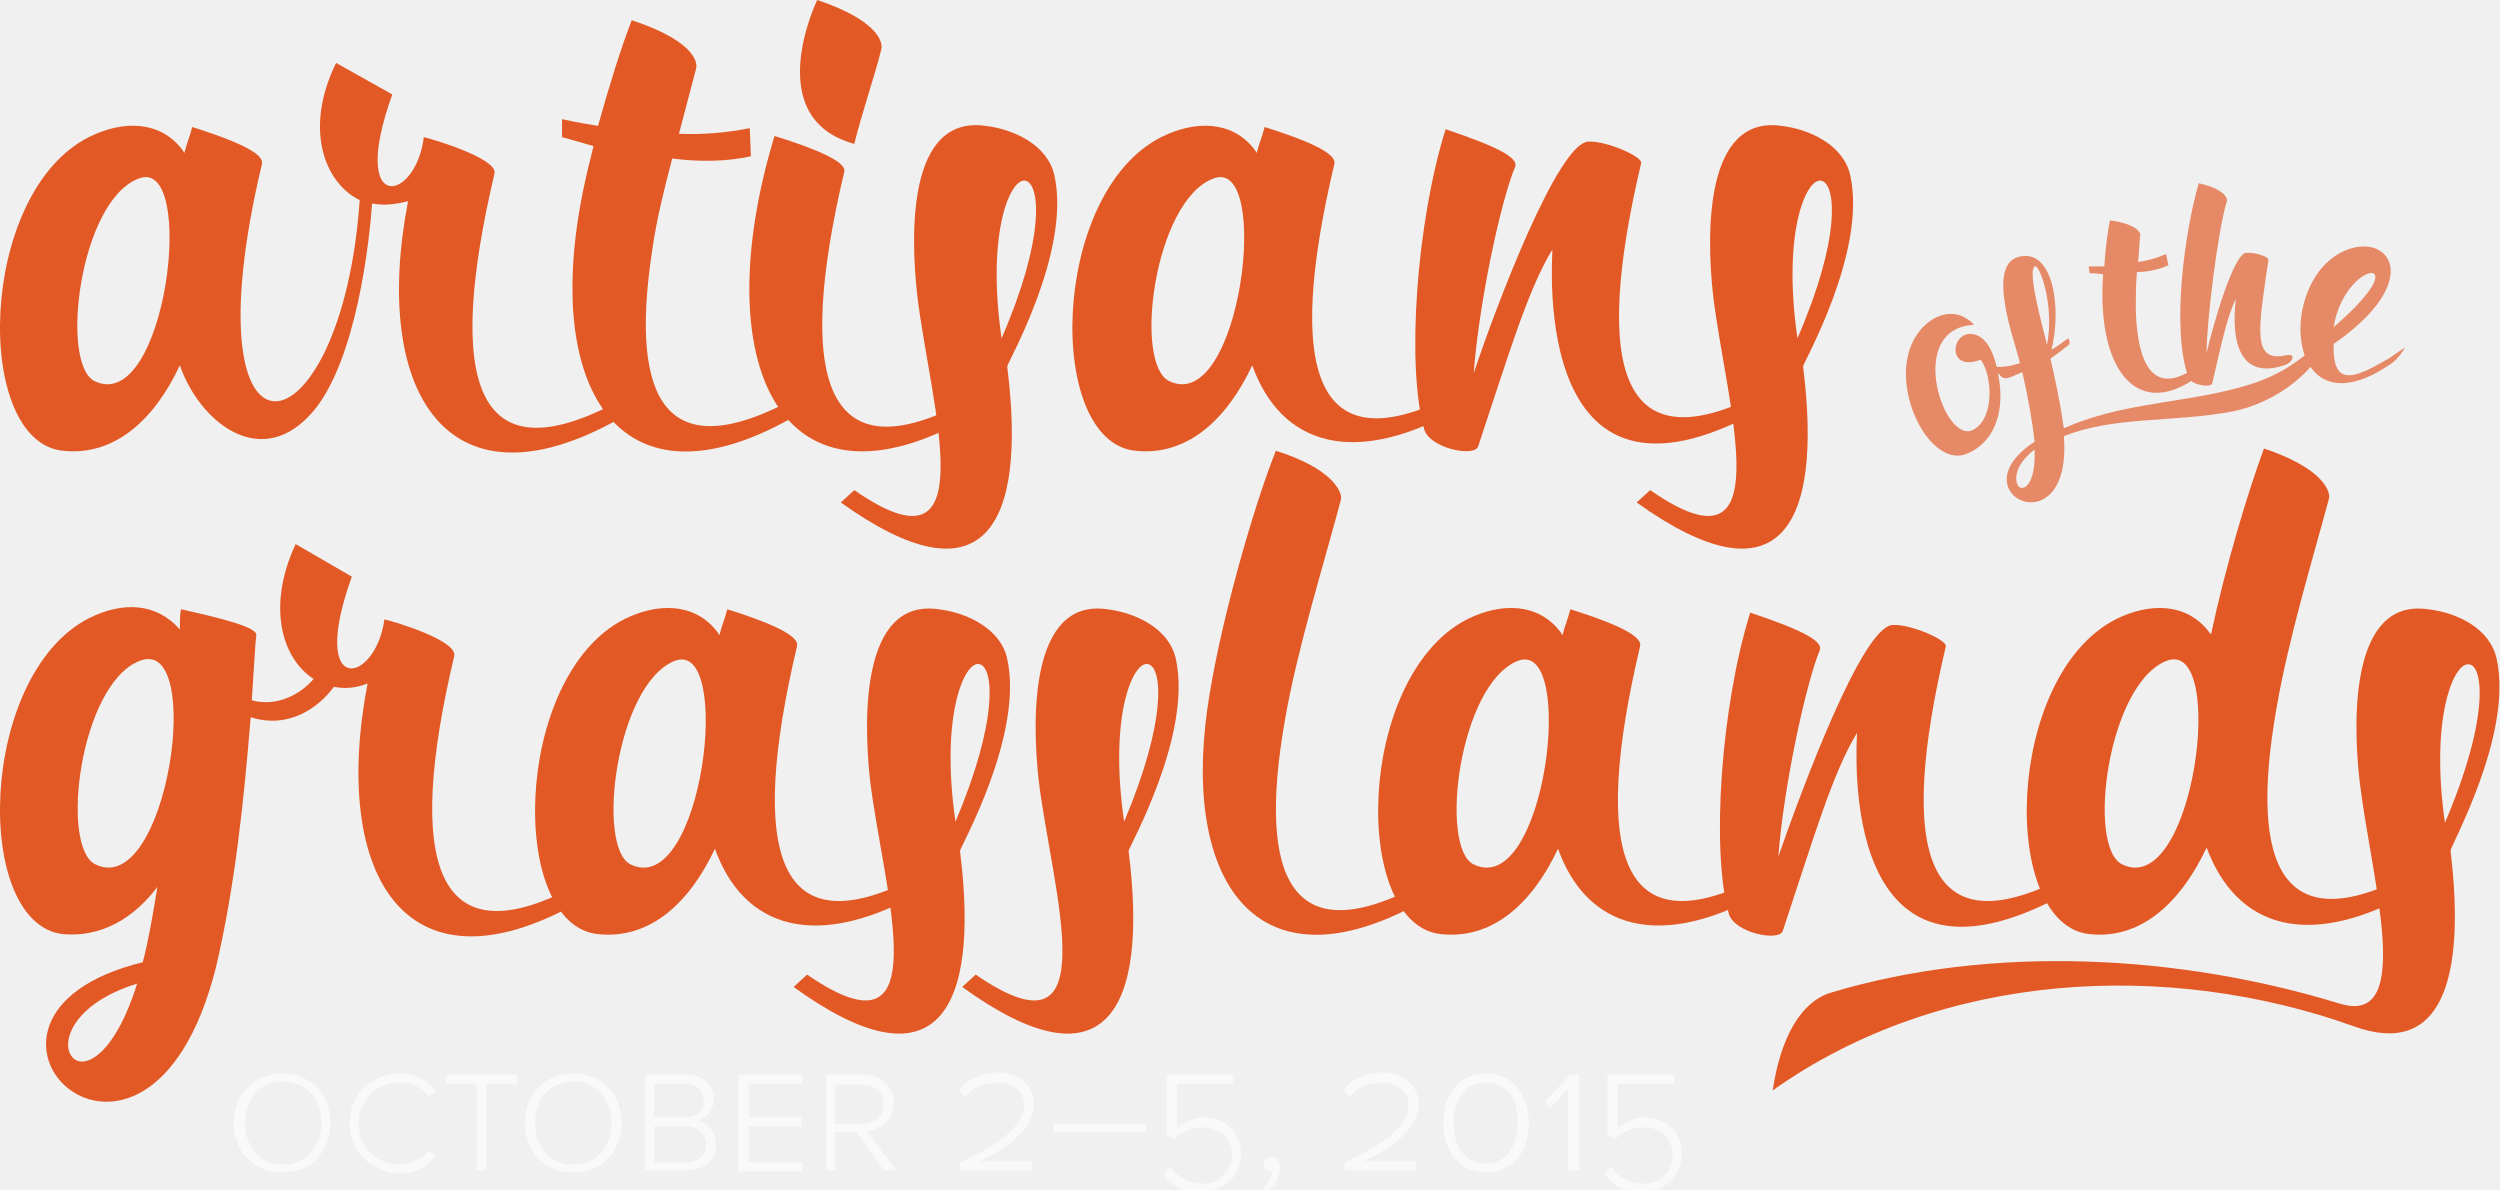
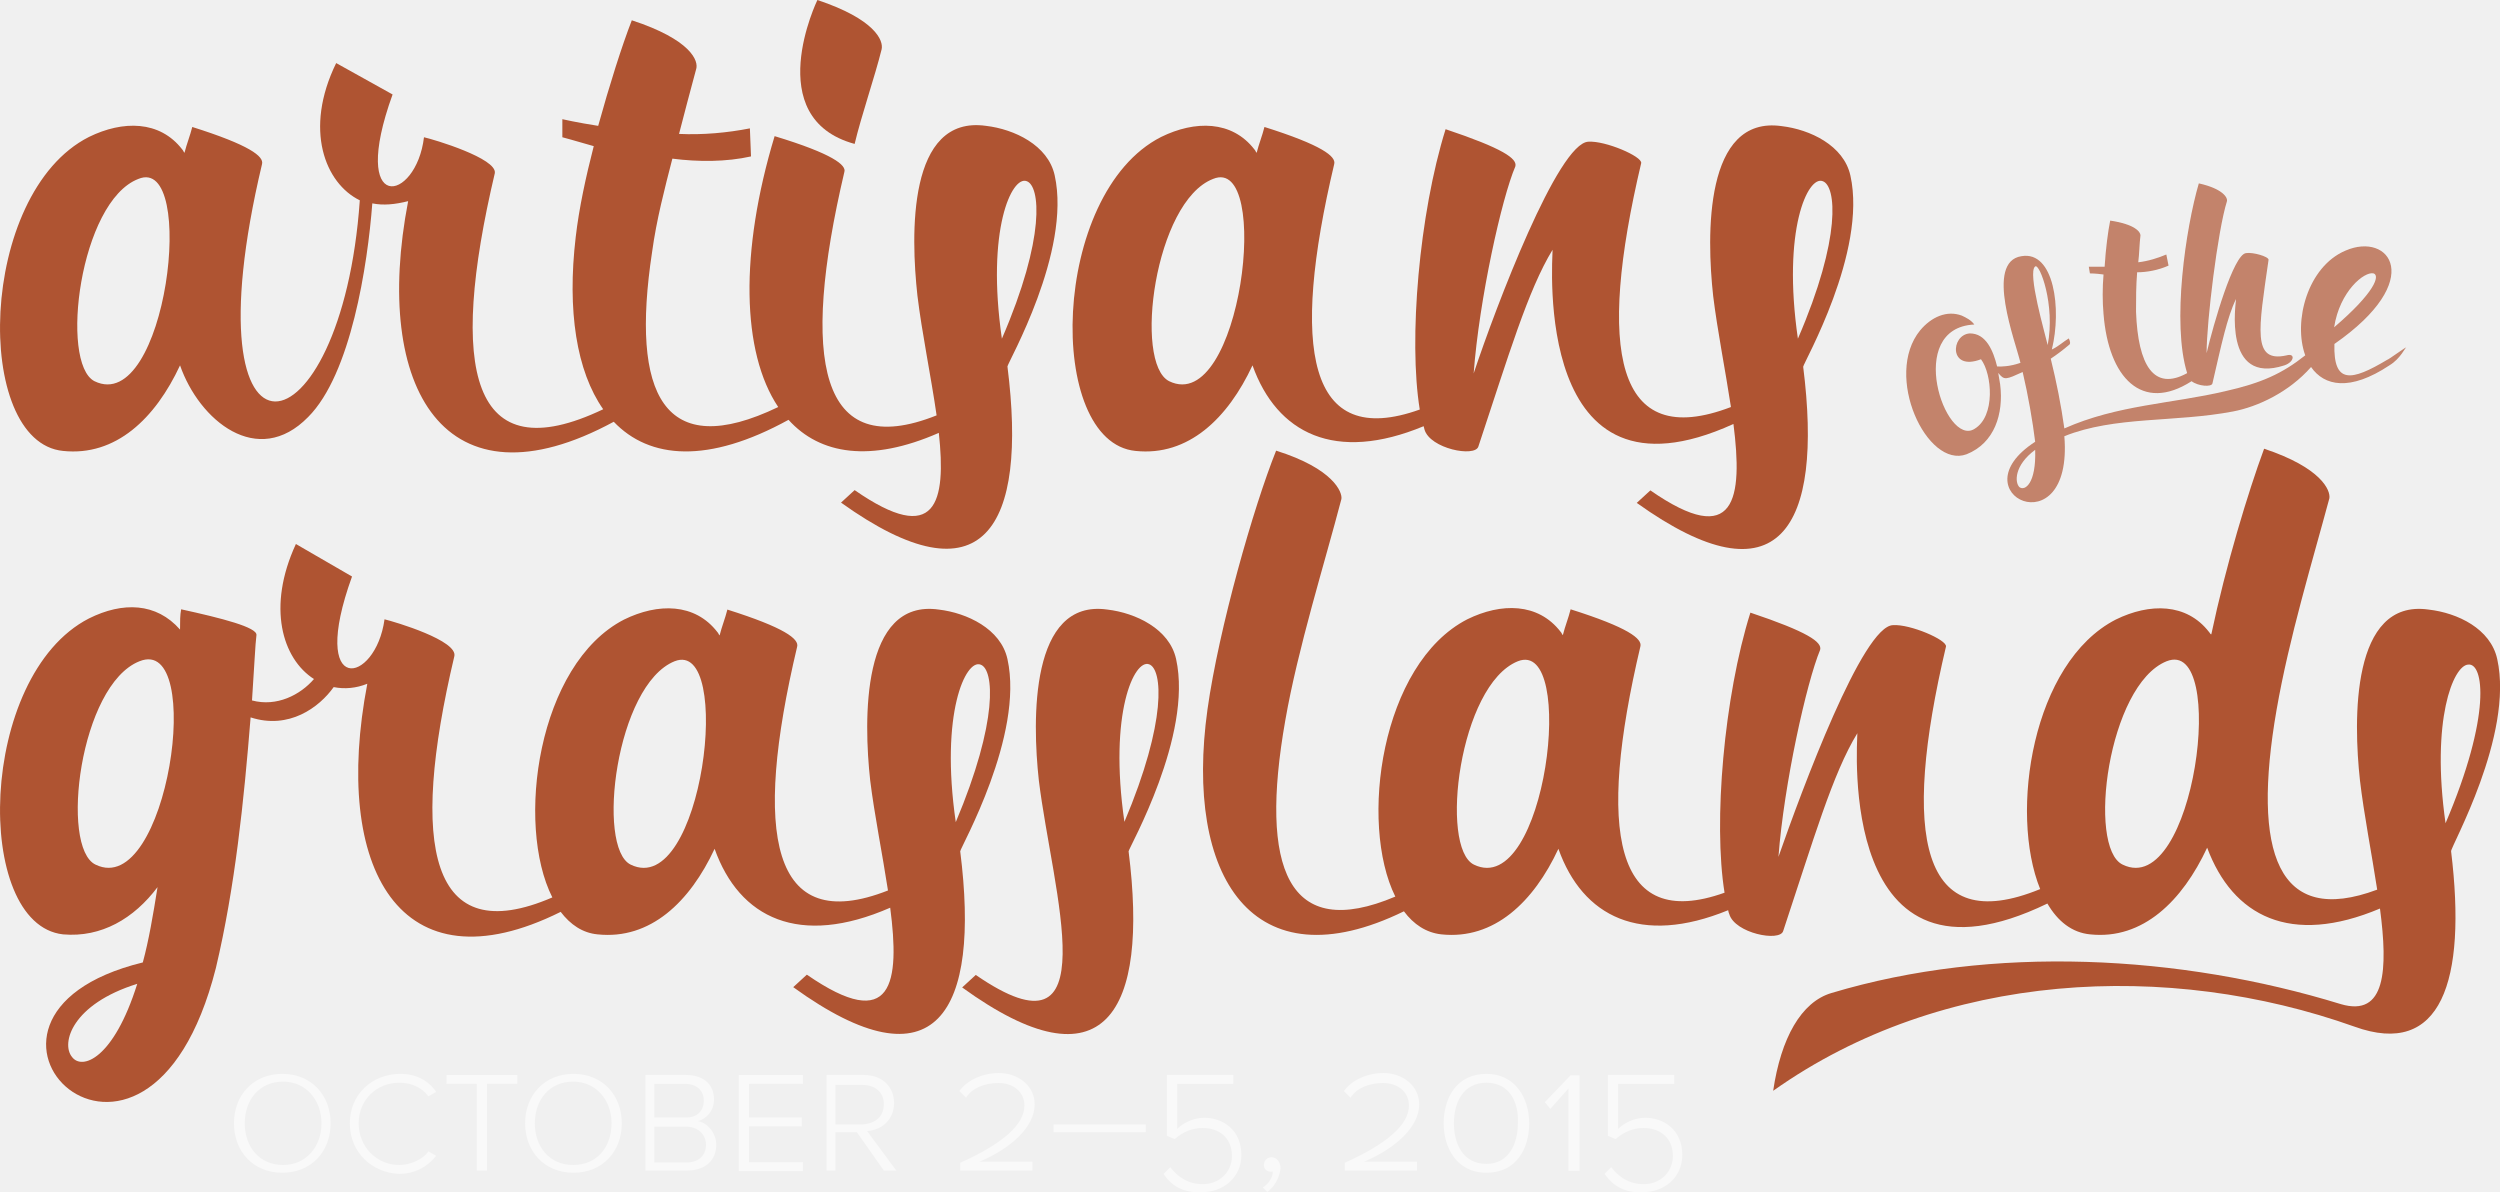
- <svg xmlns="http://www.w3.org/2000/svg" version="1.1" id="Layer_1" x="0px" y="0px" viewBox="0 0 222.4 105.8" enable-background="new 0 0 222.4 105.8" xml:space="preserve">
+ <svg xmlns="http://www.w3.org/2000/svg" version="1.1" id="Layer_1" x="0px" y="0px" viewBox="0 235.9 899.8 429" enable-background="new 0 235.9 899.8 429" xml:space="preserve">
  <g>
-     <g>
-       <path fill="#E25926" d="M33.1,18.1c-0.4,5.5-1.9,15.2-5.7,19c-4.5,4.6-9.7,0.3-11.4-4.6c-2.2,4.7-5.7,8.1-10.4,7.6    c-8-0.8-7.6-22.9,2.3-27.9c3-1.5,6.3-1.5,8.3,1.1c0.1,0.1,0.1,0.2,0.2,0.3c0.2-0.8,0.5-1.5,0.7-2.3c5.1,1.6,6.4,2.6,6.2,3.3    c-6.9,29,7.1,26.2,8.7,3.2c-3.1-1.5-5-6.3-2.1-12.2l5,2.8c-3.9,10.8,2.1,9.6,2.8,3.8c0.9,0.2,6.5,1.9,6.3,3.2    c-4.3,18.2-2,27.4,11.2,20.2l0.5,1.3c-15.8,9.3-22.7-1.9-19.4-19C35.1,18.2,34.1,18.3,33.1,18.1z M8.4,33.9    c6.4,3.1,9.2-20.2,3.9-18C7.1,17.9,5.3,32.3,8.4,33.9z" />
-       <path fill="#E25926" d="M71.1,36.8c-14.7,8.7-21.7-0.5-19.9-15.7c0.3-2.6,0.9-5.4,1.6-8.1c-1.7-0.5-2.8-0.8-2.8-0.8L50,10.6    c0,0,1.3,0.3,3.2,0.6c1-3.6,2.1-7.1,3-9.4c5.2,1.7,6,3.6,5.7,4.4c-0.5,1.9-1,3.8-1.5,5.7c2.1,0.1,4.3-0.1,6.3-0.5l0.1,2.5    c-2.2,0.5-4.7,0.5-7,0.2c-0.7,2.7-1.4,5.4-1.8,8.3c-2,13.3,1.3,19.2,12.6,13.1L71.1,36.8z" />
-       <path fill="#E25926" d="M86.8,36.8c-17.5,10.3-24-4.6-17.9-24.7c5.2,1.6,6.4,2.6,6.2,3.2c-4.3,18.2-1.9,27.4,11.2,20.2L86.8,36.8z     M72.7,0c5.1,1.7,5.9,3.6,5.7,4.4c-0.6,2.4-1.8,5.9-2.4,8.4C67.6,10.5,72.7,0,72.7,0z" />
-       <path fill="#E25926" d="M87.7,11.2c2.5,0.3,5.5,1.7,6.1,4.4c1.5,6.8-4.2,16.7-4.2,17c1.8,14.3-2.1,21.2-14.8,12.1l1.2-1.1    c11.8,8.2,6.8-7.4,5.6-17.3C81,20.9,80.7,10.2,87.7,11.2z M91.3,16.1c-1.3-0.5-3.6,4.3-2.2,14C93,21.1,92.5,16.5,91.3,16.1z" />
-       <path fill="#E25926" d="M130.4,36c-10,5.9-16.5,3.5-19-3.5c-2.2,4.7-5.7,8.1-10.4,7.6c-8-0.8-7.6-22.9,2.3-27.9    c3-1.5,6.3-1.5,8.3,1.1c0.1,0.1,0.1,0.2,0.2,0.3c0.2-0.8,0.5-1.5,0.7-2.3c5.1,1.6,6.4,2.6,6.2,3.3c-4.3,18.2-2,27.3,11.2,20.2    L130.4,36z M104,33.9c6.4,3.1,9.2-20.2,3.9-18C102.7,17.9,100.8,32.3,104,33.9z" />
-       <path fill="#E25926" d="M157.6,35.9c-21.5,12.7-19.5-12.6-19.5-13.7c-2.2,3.6-3.9,9.4-6.6,17.5c-0.3,1-4.3,0.2-4.8-1.5    c-1.6-5.6-0.7-18.4,1.9-26.7c5.1,1.7,6.4,2.6,6.2,3.3c-1.2,2.8-3.2,11.8-3.7,18.4c2-6,7.5-20.5,10.2-20.6c1.5-0.1,4.8,1.3,4.7,1.9    c-4.3,18.2-2,27.3,11.2,20.2L157.6,35.9z" />
-       <path fill="#E25926" d="M158.5,11.2c2.5,0.3,5.5,1.7,6.1,4.4c1.5,6.8-4.2,16.7-4.2,17c1.8,14.3-2.1,21.2-14.8,12.1l1.2-1.1    c11.8,8.2,6.8-7.4,5.6-17.3C151.8,20.9,151.6,10.2,158.5,11.2z M162.1,16.1c-1.3-0.5-3.6,4.3-2.2,14    C163.8,21.1,163.3,16.5,162.1,16.1z" />
-     </g>
-     <g>
-       <path fill="#E25926" d="M29.7,61.1c-1.3,1.8-4,3.8-7.4,2.7c-0.6,7.4-1.4,15.1-3.1,22.3c-6.2,24.5-26.5,4.4-6.5-0.5    c0.5-1.9,0.9-4.2,1.3-6.7c-2.1,2.8-5,4.5-8.4,4.2c-8-0.9-7.6-23,2.3-28.1c3-1.5,6-1.4,8.1,1c0-0.7,0-1.3,0.1-1.8    c3.6,0.8,6.8,1.6,6.7,2.3c-0.1,0.7-0.2,2.9-0.4,5.8c2.2,0.6,4.3-0.5,5.5-1.9c-2.8-1.8-4.2-6.4-1.6-12l5,2.9    c-3.9,10.8,2.1,9.6,2.9,3.8c0.9,0.2,6.6,1.9,6.2,3.3c-4.3,18.1-1.9,27.4,11.2,20.2l0.5,1.3c-15.9,9.4-22.7-1.9-19.4-19.1    C31.7,61.2,30.7,61.3,29.7,61.1z M6.4,94c0.9,1.2,3.7,0.2,5.8-6.5C6.4,89.3,5.4,92.8,6.4,94z M8.5,76.9c6.4,3.1,9.8-20.5,3.9-18.1    C7.1,60.9,5.3,75.4,8.5,76.9z" />
-       <path fill="#E25926" d="M82.6,79c-10,5.9-16.5,3.5-19-3.5c-2.2,4.7-5.7,8.1-10.4,7.6c-8-0.8-7.6-22.9,2.3-28    c3-1.5,6.3-1.5,8.3,1.1c0.1,0.1,0.1,0.2,0.2,0.3c0.2-0.8,0.5-1.5,0.7-2.3c5.1,1.6,6.4,2.6,6.2,3.3c-4.3,18.2-2,27.4,11.2,20.2    L82.6,79z M56.1,76.9c6.4,3.1,9.2-20.2,3.9-18.1C54.8,60.9,53,75.4,56.1,76.9z" />
-       <path fill="#E25926" d="M83.5,54.2c2.5,0.3,5.5,1.7,6.1,4.4c1.5,6.8-4.2,16.8-4.2,17.1c1.8,14.3-2.1,21.3-14.8,12.1l1.2-1.1    c11.9,8.2,6.8-7.4,5.6-17.3C76.8,64,76.6,53.2,83.5,54.2z M87.2,59.1c-1.3-0.5-3.6,4.3-2.2,14C88.8,64.1,88.4,59.5,87.2,59.1z" />
-       <path fill="#E25926" d="M98.5,54.2c2.5,0.3,5.5,1.7,6.1,4.4c1.5,6.8-4.2,16.8-4.2,17.1c1.8,14.3-2.1,21.3-14.8,12.1l1.2-1.1    c11.9,8.2,6.8-7.4,5.6-17.3C91.8,64,91.6,53.2,98.5,54.2z M102.2,59.1c-1.3-0.5-3.6,4.3-2.2,14C103.8,64.1,103.4,59.5,102.2,59.1z    " />
-       <path fill="#E25926" d="M127.2,79.8c-15.1,8.9-22-1-19.8-16.7c1-7.2,4.1-18,6.1-23c5.1,1.6,5.9,3.7,5.8,4.3    c-1.5,5.7-3.9,13.3-5,19.7c-2.5,14.3,0.7,20.8,12.4,14.4L127.2,79.8z" />
-       <path fill="#E25926" d="M157.6,79c-10,5.9-16.5,3.5-19-3.5c-2.2,4.7-5.7,8.1-10.4,7.6c-8-0.8-7.6-22.9,2.3-28    c3-1.5,6.3-1.5,8.3,1.1c0.1,0.1,0.1,0.2,0.2,0.3c0.2-0.8,0.5-1.5,0.7-2.3c5.1,1.6,6.4,2.6,6.2,3.3c-4.3,18.2-2,27.4,11.2,20.2    L157.6,79z M131.1,76.9c6.4,3.1,9.2-20.2,3.9-18.1C129.8,60.9,128,75.4,131.1,76.9z" />
-       <path fill="#E25926" d="M184.8,78.9c-21.6,12.7-19.6-12.7-19.6-13.7c-2.2,3.6-3.9,9.5-6.6,17.6c-0.3,1-4.3,0.2-4.8-1.5    c-1.6-5.6-0.7-18.5,1.9-26.8c5.1,1.7,6.4,2.6,6.2,3.3c-1.2,2.9-3.2,11.9-3.7,18.4c2.1-6,7.5-20.6,10.2-20.6    c1.5-0.1,4.8,1.3,4.7,1.9c-4.3,18.2-2,27.4,11.2,20.2L184.8,78.9z" />
-       <path fill="#E25926" d="M215.4,78.9c-10.1,6-16.5,3.5-19.1-3.5c-2.2,4.7-5.7,8.2-10.4,7.7c-8-0.8-7.6-22.9,2.3-28    c3-1.5,6.3-1.5,8.3,1.1c0.1,0.1,0.1,0.2,0.2,0.2c1.3-6.1,3.3-12.7,4.7-16.5c5.1,1.7,5.9,3.7,5.8,4.4c-1.5,5.6-3.6,12.4-4.7,18.8    c-2.5,14.3,0.7,20.8,12.4,14.4L215.4,78.9z M188.8,76.9c6.4,3.1,9.4-20.3,3.9-18.1C187.5,60.9,185.6,75.4,188.8,76.9z" />
-       <path fill="#E25926" d="M216,54.2c2.6,0.3,5.5,1.7,6.1,4.4c1.5,6.8-4.2,16.8-4.1,17.1c1.4,11.6-0.9,18.4-8.6,15.6    c-16.5-5.9-36.6-5-51.7,5.7c0.7-4.7,2.5-7.9,5.2-8.7c14.3-4.3,31-3.4,45.3,1c6.7,2,2.7-11.3,1.7-19.9    C209.3,64,209.1,53.2,216,54.2z M219.5,59.1c-1.3,0.1-3.3,4.9-2,14.1C221.6,63.6,220.9,58.9,219.5,59.1z" />
-     </g>
-     <g opacity="0.68">
-       <path fill="#E25926" d="M175.6,38.2c1.9-1.1,1.6-4.9,0.6-6.2c-2.9,1.1-2.7-2.2-1-2.3c2,0,2.5,3,2.7,4.5c0.3,2.6-0.5,5.2-3,6.2    c-3.5,1.3-7.4-7-4.1-11c1-1.2,2.4-1.8,3.7-1.3c0.4,0.2,0.8,0.4,1.1,0.8C169.4,29.2,173,39.8,175.6,38.2z" />
-       <path fill="#E25926" d="M197.9,34.8c4.4-1,6.3-2.2,9.6-5.4c-1.6,4.3-5.8,6.6-8.9,7.2c-5.2,1-10.5,0.4-15,2.2    c0.8,10.1-9.7,5.1-2.6,0.5c-0.2-1.8-0.6-4.1-1.1-6.2c-1.8,0.8-1.6,0.8-2.6-0.5c0,0,1,0.2,2.4-0.3c-0.4-1.8-3.2-9,0.1-9.5    c2.9-0.5,3.6,4.7,2.7,8.3c0.6-0.3,1-0.7,1.5-1c0.1,0.2,0.2,0.5,0,0.6c-0.5,0.4-1,0.8-1.6,1.2c0.5,2.1,0.9,4.1,1.2,6.2    C188.3,36,193.2,35.9,197.9,34.8z M179.6,43.3c0.5,0.4,1.5-0.3,1.4-3.3C179.1,41.4,179.2,42.9,179.6,43.3z M181,23.7    c-0.7,0.5,0.9,6,1.1,7C182.8,27.1,181.4,23.4,181,23.7z" />
-       <path fill="#E25926" d="M196.5,32.7c-5.3,4.7-8.9,1.5-9.4-4.8c-0.1-1.1-0.1-2.3,0-3.5c-0.7-0.1-1.2-0.1-1.2-0.1l-0.1-0.6    c0,0,0.6,0,1.4,0c0.1-1.6,0.3-3.1,0.5-4.1c2.2,0.3,2.7,1,2.7,1.3c-0.1,0.8-0.1,1.6-0.2,2.4c0.9-0.1,1.8-0.4,2.5-0.7l0.2,1    c-0.9,0.4-1.9,0.6-2.8,0.6c-0.1,1.2-0.1,2.3-0.1,3.5c0.2,5.6,2.1,7.8,6.2,4.3L196.5,32.7z" />
-       <path fill="#E25926" d="M203.2,32.5c-5.5,1.8-4.3-5.6-4.3-5.9c-0.8,1.6-1.3,4.1-2.1,7.5c-0.1,0.4-1.8,0.2-2.1-0.5    c-1.6-4.3-0.3-13.2,0.9-17.3c2.2,0.5,2.6,1.3,2.5,1.6c-0.8,2.6-1.8,10.7-1.8,13.5c0.6-2.6,2.4-8.8,3.5-8.9c0.6-0.1,2,0.3,2,0.6    c-0.9,6.2-1.5,9.2,1.6,8.5C204.2,31.4,204.1,32.2,203.2,32.5z" />
-       <path fill="#E25926" d="M212.5,32.5c-9.3,6.2-10-7.6-3.9-10.2c3.9-1.7,7.2,2.6-1,8.3c-0.1,3.6,1.5,3.3,4.7,1.4    c0.1,0,1.6-1.1,1.7-1.1C213.9,30.9,213.5,31.9,212.5,32.5z M211.1,24.3c-0.8-0.2-3,1.6-3.5,4.8C211.2,26,211.7,24.5,211.1,24.3z" />
-     </g>
+     <path fill="#AF5432" d="M22.7,398.2c19,2,33.2-11.7,42.1-30.8c6.9,19.8,27.9,37.2,46.1,18.6c15.4-15.4,21.4-54.6,23.1-76.9   c4,0.8,8.1,0.4,12.9-0.8c-13,67.5,13.3,112.3,74,79.4c12.9,13.5,34,15.2,62.9-0.7c11.3,12.5,29.5,15.5,54.1,4.7   c2.7,24.9-0.8,41.1-30.3,20.6l-4.9,4.5c51.4,36.8,67.2,8.9,59.9-49c0-1.2,23.1-41.3,17-68.8c-2.4-10.9-14.6-16.6-24.7-17.8   c-28.3-4-27.1,39.3-24.7,61.1c1.6,13.3,4.9,29.1,6.9,43.1c-42.3,16.9-49.1-20-33.2-87.6c0.8-2.4-4-6.5-25.1-12.9   c-12.6,41.7-11.9,77.8,1.3,97.5c-41.2,19.8-53.2-4.3-45.4-55.8c1.6-11.7,4.5-22.7,7.3-33.6c9.3,1.2,19.4,1.2,28.3-0.8l-0.4-10.1   c-8.1,1.6-17,2.4-25.5,2c2-7.7,4-15.4,6.1-23.1c1.2-3.2-2-10.9-23.1-17.8c-3.6,9.3-8.1,23.5-12.1,38c-7.7-1.2-12.9-2.4-12.9-2.4   v6.5c0,0,4.5,1.2,11.3,3.2c-2.8,10.9-5.3,22.3-6.5,32.8c-3.1,26.4,0.3,48.2,9.9,61.9c-47.8,22.8-55.7-14.3-39-85   c0.8-5.3-21.9-12.1-25.5-12.9c-2.8,23.5-27.1,28.3-11.3-15.4L121,258.6c-11.7,23.9-4,43.3,8.5,49.4C123,401,66.4,412.4,94.3,295   c0.8-2.8-4.5-6.9-25.1-13.4c-0.8,3.2-2,6.1-2.8,9.3c-0.4-0.4-0.4-0.8-0.8-1.2c-8.1-10.5-21.4-10.5-33.6-4.5   C-8.1,305.5-9.7,395,22.7,398.2z M369.5,301.1c4.9,1.6,6.9,20.2-8.9,56.7C354.9,318.5,364.2,299.1,369.5,301.1z M49.8,300.3   c21.4-8.9,10.1,85.4-15.8,72.8C21.4,366.6,28.7,308.4,49.8,300.3z" />
+     <path fill="#AF5432" d="M307.6,287.7c2.4-10.1,7.3-24.3,9.7-34c0.8-3.2-2.4-10.9-23.1-17.8C294.2,235.9,273.6,278.4,307.6,287.7z" />
+     <path fill="#AF5432" d="M408.7,398.2c19,2,33.2-11.7,42.1-30.8c8.8,24.6,29.8,35.1,61.6,21.9c0.1,0.4,0.2,0.8,0.3,1.2   c2,6.9,18.2,10.1,19.4,6.1c10.9-32.8,17.8-56.2,26.7-70.8c0,4.2-7.2,95.6,65.1,62.7c3.4,26.7,0.9,45.3-29.9,23.9l-4.9,4.5   c51.4,36.8,67.2,8.9,59.9-49c0-1.2,23.1-41.3,17-68.8c-2.4-10.9-14.6-16.6-24.7-17.8c-27.9-4-27.1,39.3-24.7,61.1   c1.5,12.3,4.4,26.8,6.4,40c-41.8,16-48.2-20.6-32.3-87.8c0.4-2.4-12.9-8.1-19-7.7c-10.9,0.4-33.2,59.1-41.3,83.4   c2-26.7,10.1-63.1,15-74.5c0.8-2.8-4.5-6.5-25.1-13.4c-9.5,30.4-13.4,75.8-9.3,100.9c-40.5,14.5-46.5-22-30.8-88.3   c0.8-2.8-4.5-6.9-25.1-13.4c-0.8,3.2-2,6.1-2.8,9.3c-0.4-0.4-0.4-0.8-0.8-1.2c-8.1-10.5-21.4-10.5-33.6-4.5   C378,305.5,376.3,395,408.7,398.2z M656,301.1c4.9,1.6,6.9,20.2-8.9,56.7C641.4,318.5,650.7,299.1,656,301.1z M436.6,300.3   c21.4-8.9,10.1,85.4-15.8,72.8C407.9,366.6,415.6,308.4,436.6,300.3z" />
+     <path fill="#AF5432" d="M345.6,542.3c0-1.2,23.1-41.7,17-69.2c-2.4-10.9-14.6-16.6-24.7-17.8c-27.9-4-27.1,39.7-24.7,61.5   c1.5,12.2,4.4,26.5,6.4,39.6c-42.2,16.6-48.7-20.3-32.7-87.7c0.8-2.8-4.5-6.9-25.1-13.4c-0.8,3.2-2,6.1-2.8,9.3   c-0.4-0.4-0.4-0.8-0.8-1.2c-8.1-10.5-21.4-10.5-33.6-4.5c-31.1,16-39.1,73.7-25.8,100c-44.1,19-51.5-18.3-35.3-86.7   c1.6-5.7-21.4-12.5-25.1-13.4c-3.2,23.5-27.5,28.3-11.7-15.4l-20.2-11.7c-10.5,22.7-4.9,41.3,6.5,48.6c-4.9,5.7-13.4,10.1-22.3,7.7   c0.8-11.7,1.2-20.6,1.6-23.5c0.4-2.8-12.5-6.1-27.1-9.3c-0.4,2-0.4,4.5-0.4,7.3c-8.5-9.7-20.6-10.1-32.8-4   c-40.1,20.6-41.7,110.1-9.3,113.7c13.8,1.2,25.5-5.7,34-17c-1.6,10.1-3.2,19.4-5.3,27.1c-80.9,19.8,1.2,101.2,26.3,2   c6.9-29.1,10.1-60.3,12.5-90.2c13.8,4.5,24.7-3.6,29.9-10.9c4,0.8,8.1,0.4,12.1-1.2c-12.7,66.3,11.7,110.9,69.6,82.1   c3.5,4.6,7.9,7.6,13.3,8.1c19,2,33.2-11.7,42.1-30.8c8.9,25,30.5,35.5,63.2,21.2c3.5,26.8,1.1,45.6-30,24.1l-4.9,4.5   C337.1,628.5,352.9,600.1,345.6,542.3z M25.9,616.3c-4-4.9,0-19,23.5-26.3C40.9,617.1,29.5,621.2,25.9,616.3z M34.4,547.1   c-12.9-6.1-5.7-64.7,15.8-73.2C74.1,464.2,60.3,559.7,34.4,547.1z M227,547.1c-12.5-6.1-5.3-64.7,15.8-73.2   C264.3,465.4,252.9,559.7,227,547.1z M352.9,475.1c4.9,1.6,6.5,20.2-8.9,56.7C338.3,492.5,347.6,473.1,352.9,475.1z" />
+     <path fill="#AF5432" d="M423.3,473.1c-2.4-10.9-14.6-16.6-24.7-17.8c-27.9-4-27.1,39.7-24.7,61.5c4.9,40.1,25.5,103.2-22.7,70   l-4.9,4.5c51.4,37.2,67.2,8.9,59.9-49C406.3,541.1,429.4,500.6,423.3,473.1z M404.7,531.7c-5.7-39.3,3.6-58.7,8.9-56.7   C418.4,476.7,420.1,495.3,404.7,531.7z" />
+     <path fill="#AF5432" d="M898.8,473.1c-2.4-10.9-14.2-16.6-24.7-17.8c-27.9-4-27.1,39.7-24.7,61.5c1.4,12,4.2,26.2,6.2,39.3   c-35.8,13.4-45.2-13.1-36.2-64.8c4.5-25.9,12.9-53.4,19-76.1c0.4-2.8-2.8-10.9-23.5-17.8c-5.7,15.4-13.8,42.1-19,66.8   c-0.4,0-0.4-0.4-0.8-0.8c-8.1-10.5-21.4-10.5-33.6-4.5c-30,15.4-38.4,69.4-27.2,97c-43.2,17.7-50-19.2-33.9-87.3   c0.4-2.4-12.9-8.1-19-7.7c-10.9,0-32.8,59.1-41.3,83.4c2-26.3,10.1-62.7,15-74.5c0.8-2.8-4.5-6.5-25.1-13.4   c-9.5,30.2-13.4,75.5-9.3,100.8c-40,14.3-45.9-22.5-30.3-88.6c0.8-2.8-4.5-6.9-25.1-13.4c-0.8,3.2-2,6.1-2.8,9.3   c-0.4-0.4-0.4-0.8-0.8-1.2c-8.1-10.5-21.4-10.5-33.6-4.5c-31.1,16-39,73.4-25.9,99.8c-38.7,16.4-49-10.1-39.6-63.4   c4.5-25.9,14.2-56.7,20.2-79.7c0.4-2.4-2.8-10.9-23.5-17.4c-8.1,20.2-20.6,63.9-24.7,93.1c-8.4,60.2,16.2,99.3,70.7,72.7   c3.5,4.7,8,7.7,13.5,8.3c19,2,33.2-11.7,42.1-30.8c8.7,24.5,29.6,35,61.1,22.1c0.1,0.5,0.2,1,0.4,1.4c2,6.9,18.2,10.1,19.4,6.1   c10.9-32.8,17.8-56.7,26.7-71.2c0,3.9-7.4,98,68.4,61.3c3.7,6.4,8.9,10.5,15.4,11.1c19,2,33.2-12.1,42.1-31.2   c9.2,24.7,30,35.5,62.2,21.9c2.9,22,2.1,39.2-14.1,34.4c-57.9-17.8-125.4-21.4-183.3-4c-10.9,3.2-18.2,16.2-21,35.2   c61.1-43.3,142.4-46.9,209.2-23.1c31.2,11.3,40.5-16.2,34.8-63.1C881.8,541.1,904.9,500.6,898.8,473.1z M530.5,547.1   c-12.5-6.1-5.3-64.7,15.8-73.2C567.8,465.4,556.4,559.7,530.5,547.1z M764,547.1c-12.9-6.1-5.3-64.7,15.8-73.2   C802.1,465,789.9,559.7,764,547.1z M888.3,475.1c5.7-0.8,8.5,18.2-8.1,57.1C874.9,494.9,883,475.5,888.3,475.1z" />
+     <path opacity="0.7" fill="#AF5432" d="M707.8,399.4c10.1-4,13.4-14.6,12.1-25.1c-0.2-1.2-0.4-2.6-0.7-4.2c2.2,2.8,2.8,2.4,8.8-0.3   c2,8.5,3.6,17.8,4.5,25.1c-28.7,18.6,13.8,38.8,10.5-2c18.2-7.3,39.7-4.9,60.7-8.9c8.9-1.7,20.1-6.9,28.1-16   c4.7,6.8,13.9,8.9,28.2-0.6c4-2.4,5.7-6.5,6.1-6.5c-0.4,0-6.5,4.5-6.9,4.5c-12.9,7.7-19.4,8.9-19-5.7c33.2-23.1,19.8-40.5,4-33.6   c-13.7,5.8-18.9,25.5-14.5,37.7c-8.3,6.6-15.9,10-28.8,12.9c-19,4.5-38.8,4.9-57.9,13.4c-1.2-8.5-2.8-16.6-4.9-25.1   c2.4-1.6,4.5-3.2,6.5-4.9c0.8-0.4,0.4-1.6,0-2.4c-2,1.2-3.6,2.8-6.1,4c3.6-14.6,0.8-35.6-10.9-33.6c-13.4,2-2,31.2-0.4,38.4   c-3.7,1.3-6.8,1.4-8.4,1.3c-1.4-5.7-4-11.9-9.8-11.9c-6.9,0.4-7.7,13.8,4,9.3c4,5.3,5.3,20.6-2.4,25.1c-10.5,6.5-25.1-36.4,0-37.6   c-1.2-1.6-2.8-2.4-4.5-3.2c-5.3-2-10.9,0.4-15,5.3C677.8,371.1,693.6,404.7,707.8,399.4z M854.3,334.3c2.4,0.8,0.4,6.9-14.2,19.4   C842.1,340.7,851,333.5,854.3,334.3z M726.8,411.2c-1.6-1.6-2-7.7,5.7-13.4C732.9,409.9,728.8,412.8,726.8,411.2z M732.5,331.8   c1.6-1.2,7.3,13.8,4.5,28.3C736.1,356.1,729.6,333.9,732.5,331.8z" />
+     <path opacity="0.7" fill="#AF5432" d="M757.1,334.7c-0.4,4.9-0.4,9.7,0,14.2c1.8,22.9,13.8,35.7,31.7,24.2c2.3,1.8,7.2,2.2,7.5,0.8   c3.2-13.8,5.3-23.9,8.5-30.4c0,1.2-4.9,31.2,17.4,23.9c3.6-1.2,4-4.5,0.8-3.6c-12.5,2.8-10.1-9.3-6.5-34.4c0-1.2-5.7-2.8-8.1-2.4   c-4.5,0.4-11.7,25.5-14.2,36c0-11.3,4-44.1,7.3-54.6c0.4-1.2-1.2-4.5-10.1-6.5c-4.7,16.1-9.8,50.3-4.2,68.3   c-12,6.6-17.7-2.8-18.4-22.1c0-4.9,0-9.3,0.4-14.2c3.6,0,7.7-0.8,11.3-2.4l-0.8-4c-2.8,1.2-6.5,2.4-10.1,2.8   c0.4-3.2,0.4-6.5,0.8-9.7c0-1.2-2-4-10.9-5.3c-0.8,4-1.6,10.1-2,16.6c-3.2,0-5.7,0-5.7,0l0.4,2.4   C752.3,334.3,754.3,334.3,757.1,334.7z" />
  </g>
  <g opacity="0.58">
-     <path fill="#FFFFFF" d="M20.8,99.9c0-2.5,1.7-4.4,4.3-4.4c2.6,0,4.3,1.9,4.3,4.4c0,2.5-1.7,4.4-4.3,4.4   C22.5,104.3,20.8,102.4,20.8,99.9z M28.6,99.9c0-2.1-1.4-3.7-3.4-3.7c-2.1,0-3.4,1.6-3.4,3.7c0,2.1,1.3,3.7,3.4,3.7   C27.2,103.6,28.6,102,28.6,99.9z" />
-     <path fill="#FFFFFF" d="M31.1,99.9c0-2.6,2-4.4,4.5-4.4c1.4,0,2.5,0.6,3.2,1.6l-0.7,0.4c-0.6-0.8-1.5-1.2-2.6-1.2   c-2,0-3.6,1.5-3.6,3.6c0,2.1,1.6,3.7,3.6,3.7c1,0,2.1-0.5,2.6-1.2l0.7,0.4c-0.8,1-1.9,1.6-3.3,1.6C33.1,104.3,31.1,102.5,31.1,99.9   z" />
-     <path fill="#FFFFFF" d="M42.4,104.1v-7.7h-2.7v-0.8h6.3v0.8h-2.7v7.7H42.4z" />
-     <path fill="#FFFFFF" d="M46.7,99.9c0-2.5,1.7-4.4,4.3-4.4c2.6,0,4.3,1.9,4.3,4.4c0,2.5-1.7,4.4-4.3,4.4   C48.4,104.3,46.7,102.4,46.7,99.9z M54.4,99.9c0-2.1-1.4-3.7-3.4-3.7c-2.1,0-3.4,1.6-3.4,3.7c0,2.1,1.3,3.7,3.4,3.7   C53.1,103.6,54.4,102,54.4,99.9z" />
-     <path fill="#FFFFFF" d="M57.4,104.1v-8.5H61c1.5,0,2.5,0.8,2.5,2.2c0,1-0.7,1.7-1.4,1.9c0.9,0.2,1.6,1.1,1.6,2.1   c0,1.4-1,2.3-2.6,2.3H57.4z M62.6,97.9c0-0.9-0.6-1.5-1.7-1.5h-2.7v3H61C62,99.4,62.6,98.8,62.6,97.9z M62.8,101.8   c0-0.8-0.6-1.6-1.8-1.6h-2.8v3.2H61C62.1,103.4,62.8,102.8,62.8,101.8z" />
-     <path fill="#FFFFFF" d="M65.7,104.1v-8.5h5.7v0.8h-4.8v3h4.7v0.8h-4.7v3.2h4.8v0.8H65.7z" />
-     <path fill="#FFFFFF" d="M78.6,104.1l-2.4-3.4h-1.9v3.4h-0.8v-8.5h3.3c1.7,0,2.7,1.1,2.7,2.5c0,1.4-1,2.4-2.4,2.5l2.6,3.5H78.6z    M78.6,98.2c0-1-0.7-1.7-1.9-1.7h-2.4v3.5h2.4C78,99.9,78.6,99.2,78.6,98.2z" />
-     <path fill="#FFFFFF" d="M85.4,104.1v-0.7c3.8-1.7,5.7-3.4,5.7-5.1c0-1.2-1-2-2.3-2c-1.3,0-2.4,0.5-2.9,1.3l-0.6-0.6   c0.7-1,2.1-1.6,3.5-1.6c1.7,0,3.2,1.1,3.2,2.8c0,2-2.1,3.9-4.9,5.1h4.7v0.8H85.4z" />
-     <path fill="#FFFFFF" d="M93.7,100.8V100h8.2v0.7H93.7z" />
-     <path fill="#FFFFFF" d="M103.5,104.4l0.6-0.6c0.7,0.9,1.6,1.5,2.9,1.5c1.5,0,2.6-1.1,2.6-2.5c0-1.6-1.1-2.5-2.6-2.5   c-0.9,0-1.7,0.3-2.5,1l-0.7-0.3v-5.4h5.9v0.8h-5v4c0.5-0.5,1.4-1,2.4-1c1.7,0,3.3,1.1,3.3,3.3c0,2-1.6,3.3-3.5,3.3   C105.3,106.1,104.2,105.5,103.5,104.4z" />
-     <path fill="#FFFFFF" d="M112.7,106l-0.4-0.4c0.5-0.3,0.9-0.9,0.9-1.4c0,0-0.1,0-0.2,0c-0.4,0-0.6-0.3-0.6-0.6   c0-0.4,0.3-0.7,0.7-0.7c0.4,0,0.8,0.4,0.8,1C113.8,104.8,113.3,105.6,112.7,106z" />
-     <path fill="#FFFFFF" d="M119.6,104.1v-0.7c3.8-1.7,5.7-3.4,5.7-5.1c0-1.2-1-2-2.3-2c-1.3,0-2.4,0.5-2.9,1.3l-0.6-0.6   c0.7-1,2.1-1.6,3.5-1.6c1.7,0,3.2,1.1,3.2,2.8c0,2-2.1,3.9-4.9,5.1h4.7v0.8H119.6z" />
-     <path fill="#FFFFFF" d="M132.2,104.3c-2.7,0-3.8-2.3-3.8-4.4c0-2.2,1.1-4.4,3.8-4.4c2.6,0,3.8,2.2,3.8,4.4   C136,102.1,134.9,104.3,132.2,104.3z M132.2,96.3c-2.1,0-2.9,1.8-2.9,3.6c0,1.8,0.8,3.6,2.9,3.6c2,0,2.8-1.8,2.8-3.6   C135.1,98.1,134.3,96.3,132.2,96.3z" />
-     <path fill="#FFFFFF" d="M139.5,104.1v-7.3l-1.6,1.8l-0.5-0.6l2.3-2.4h0.8v8.5H139.5z" />
-     <path fill="#FFFFFF" d="M142.7,104.4l0.6-0.6c0.7,0.9,1.6,1.5,2.9,1.5c1.5,0,2.6-1.1,2.6-2.5c0-1.6-1.1-2.5-2.6-2.5   c-0.9,0-1.7,0.3-2.5,1l-0.7-0.3v-5.4h5.9v0.8h-5v4c0.5-0.5,1.4-1,2.4-1c1.7,0,3.3,1.1,3.3,3.3c0,2-1.6,3.3-3.5,3.3   C144.5,106.1,143.5,105.5,142.7,104.4z" />
+     <path fill="#FFFFFF" d="M84.2,640.2c0-10.1,6.9-17.8,17.4-17.8s17.4,7.7,17.4,17.8c0,10.1-6.9,17.8-17.4,17.8   S84.2,650.3,84.2,640.2z M115.7,640.2c0-8.5-5.7-15-13.8-15c-8.5,0-13.8,6.5-13.8,15c0,8.5,5.3,15,13.8,15   C110.1,655.2,115.7,648.7,115.7,640.2z" />
+     <path fill="#FFFFFF" d="M125.9,640.2c0-10.5,8.1-17.8,18.2-17.8c5.7,0,10.1,2.4,12.9,6.5l-2.8,1.6c-2.4-3.2-6.1-4.9-10.5-4.9   c-8.1,0-14.6,6.1-14.6,14.6c0,8.5,6.5,15,14.6,15c4,0,8.5-2,10.5-4.9l2.8,1.6c-3.2,4-7.7,6.5-13.4,6.5   C133.9,658,125.9,650.7,125.9,640.2z" />
+     <path fill="#FFFFFF" d="M171.6,657.2V626h-10.9v-3.2h25.5v3.2h-10.9v31.2H171.6z" />
+     <path fill="#FFFFFF" d="M189,640.2c0-10.1,6.9-17.8,17.4-17.8s17.4,7.7,17.4,17.8c0,10.1-6.9,17.8-17.4,17.8S189,650.3,189,640.2z    M220.1,640.2c0-8.5-5.7-15-13.8-15c-8.5,0-13.8,6.5-13.8,15c0,8.5,5.3,15,13.8,15C214.9,655.2,220.1,648.7,220.1,640.2z" />
+     <path fill="#FFFFFF" d="M232.3,657.2v-34.4h14.6c6.1,0,10.1,3.2,10.1,8.9c0,4-2.8,6.9-5.7,7.7c3.6,0.8,6.5,4.5,6.5,8.5   c0,5.7-4,9.3-10.5,9.3H232.3z M253.3,632.1c0-3.6-2.4-6.1-6.9-6.1h-10.9v12.1h11.3C250.9,638.2,253.3,635.7,253.3,632.1z    M254.1,647.9c0-3.2-2.4-6.5-7.3-6.5h-11.3v12.9h11.3C251.3,654.4,254.1,651.9,254.1,647.9z" />
+     <path fill="#FFFFFF" d="M265.9,657.2v-34.4h23.1v3.2h-19.4v12.1h19v3.2h-19v12.9h19.4v3.2h-23.1V657.2z" />
+     <path fill="#FFFFFF" d="M318.1,657.2l-9.7-13.8h-7.7v13.8h-3.2v-34.4h13.4c6.9,0,10.9,4.5,10.9,10.1s-4,9.7-9.7,10.1l10.5,14.2   H318.1z M318.1,633.3c0-4-2.8-6.9-7.7-6.9h-9.7v14.2h9.7C315.6,640.2,318.1,637.4,318.1,633.3z" />
+     <path fill="#FFFFFF" d="M345.6,657.2v-2.8c15.4-6.9,23.1-13.8,23.1-20.6c0-4.9-4-8.1-9.3-8.1s-9.7,2-11.7,5.3l-2.4-2.4   c2.8-4,8.5-6.5,14.2-6.5c6.9,0,12.9,4.5,12.9,11.3c0,8.1-8.5,15.8-19.8,20.6h19v3.2L345.6,657.2L345.6,657.2z" />
+     <path fill="#FFFFFF" d="M379.2,643.8v-3.2h33.2v2.8h-33.2V643.8z" />
+     <path fill="#FFFFFF" d="M418.8,658.4l2.4-2.4c2.8,3.6,6.5,6.1,11.7,6.1c6.1,0,10.5-4.5,10.5-10.1c0-6.5-4.5-10.1-10.5-10.1   c-3.6,0-6.9,1.2-10.1,4l-2.8-1.2v-21.9h23.9v3.2h-20.2v16.2c2-2,5.7-4,9.7-4c6.9,0,13.4,4.5,13.4,13.4c0,8.1-6.5,13.4-14.2,13.4   C426.1,665.3,421.7,662.9,418.8,658.4z" />
+     <path fill="#FFFFFF" d="M456.1,664.9l-1.6-1.6c2-1.2,3.6-3.6,3.6-5.7c0,0-0.4,0-0.8,0c-1.6,0-2.4-1.2-2.4-2.4   c0-1.6,1.2-2.8,2.8-2.8s3.2,1.6,3.2,4C460.5,660,458.5,663.3,456.1,664.9z" />
+     <path fill="#FFFFFF" d="M484,657.2v-2.8c15.4-6.9,23.1-13.8,23.1-20.6c0-4.9-4-8.1-9.3-8.1s-9.7,2-11.7,5.3l-2.4-2.4   c2.8-4,8.5-6.5,14.2-6.5c6.9,0,12.9,4.5,12.9,11.3c0,8.1-8.5,15.8-19.8,20.6h19v3.2L484,657.2L484,657.2z" />
+     <path fill="#FFFFFF" d="M535,658c-10.9,0-15.4-9.3-15.4-17.8c0-8.9,4.5-17.8,15.4-17.8c10.5,0,15.4,8.9,15.4,17.8   S545.9,658,535,658z M535,625.6c-8.5,0-11.7,7.3-11.7,14.6c0,7.3,3.2,14.6,11.7,14.6c8.1,0,11.3-7.3,11.3-14.6   C546.7,632.9,543.5,625.6,535,625.6z" />
+     <path fill="#FFFFFF" d="M564.5,657.2v-29.5l-6.5,7.3l-2-2.4l9.3-9.7h3.2v34.4H564.5z" />
+     <path fill="#FFFFFF" d="M577.5,658.4l2.4-2.4c2.8,3.6,6.5,6.1,11.7,6.1c6.1,0,10.5-4.5,10.5-10.1c0-6.5-4.5-10.1-10.5-10.1   c-3.6,0-6.9,1.2-10.1,4l-2.8-1.2v-21.9h23.9v3.2h-20.2v16.2c2-2,5.7-4,9.7-4c6.9,0,13.4,4.5,13.4,13.4c0,8.1-6.5,13.4-14.2,13.4   C584.8,665.3,580.7,662.9,577.5,658.4z" />
  </g>
</svg>
